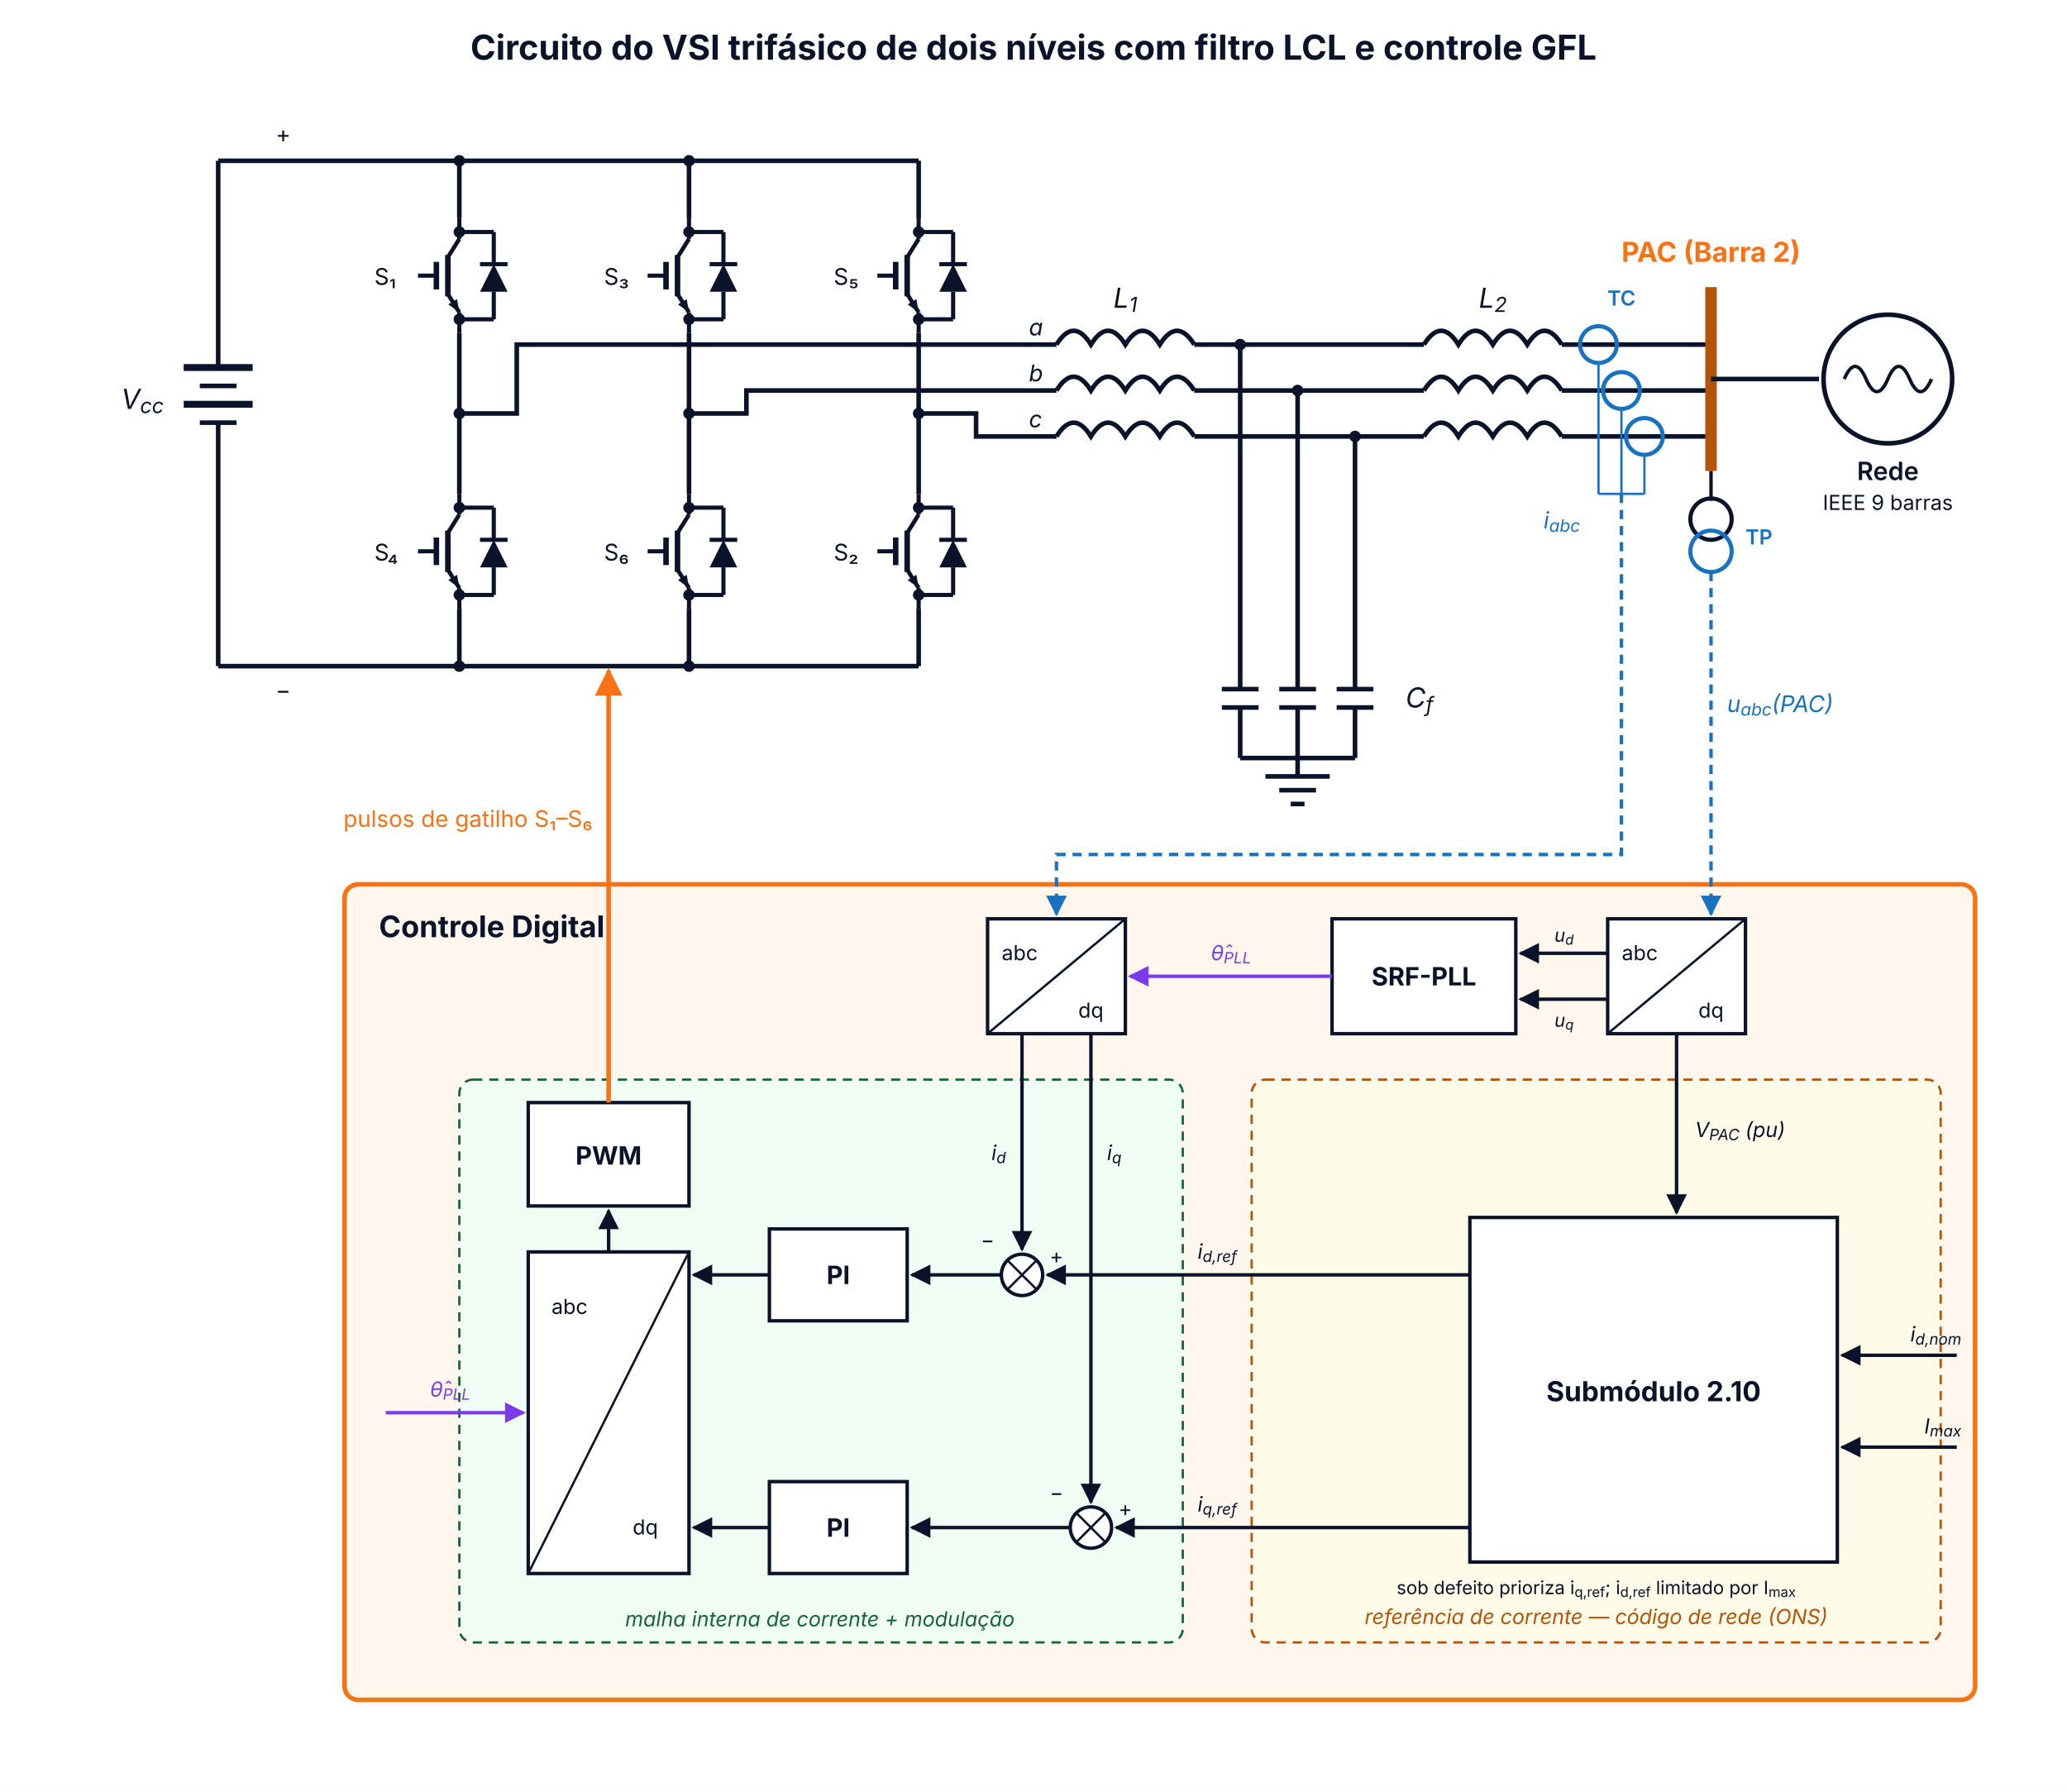
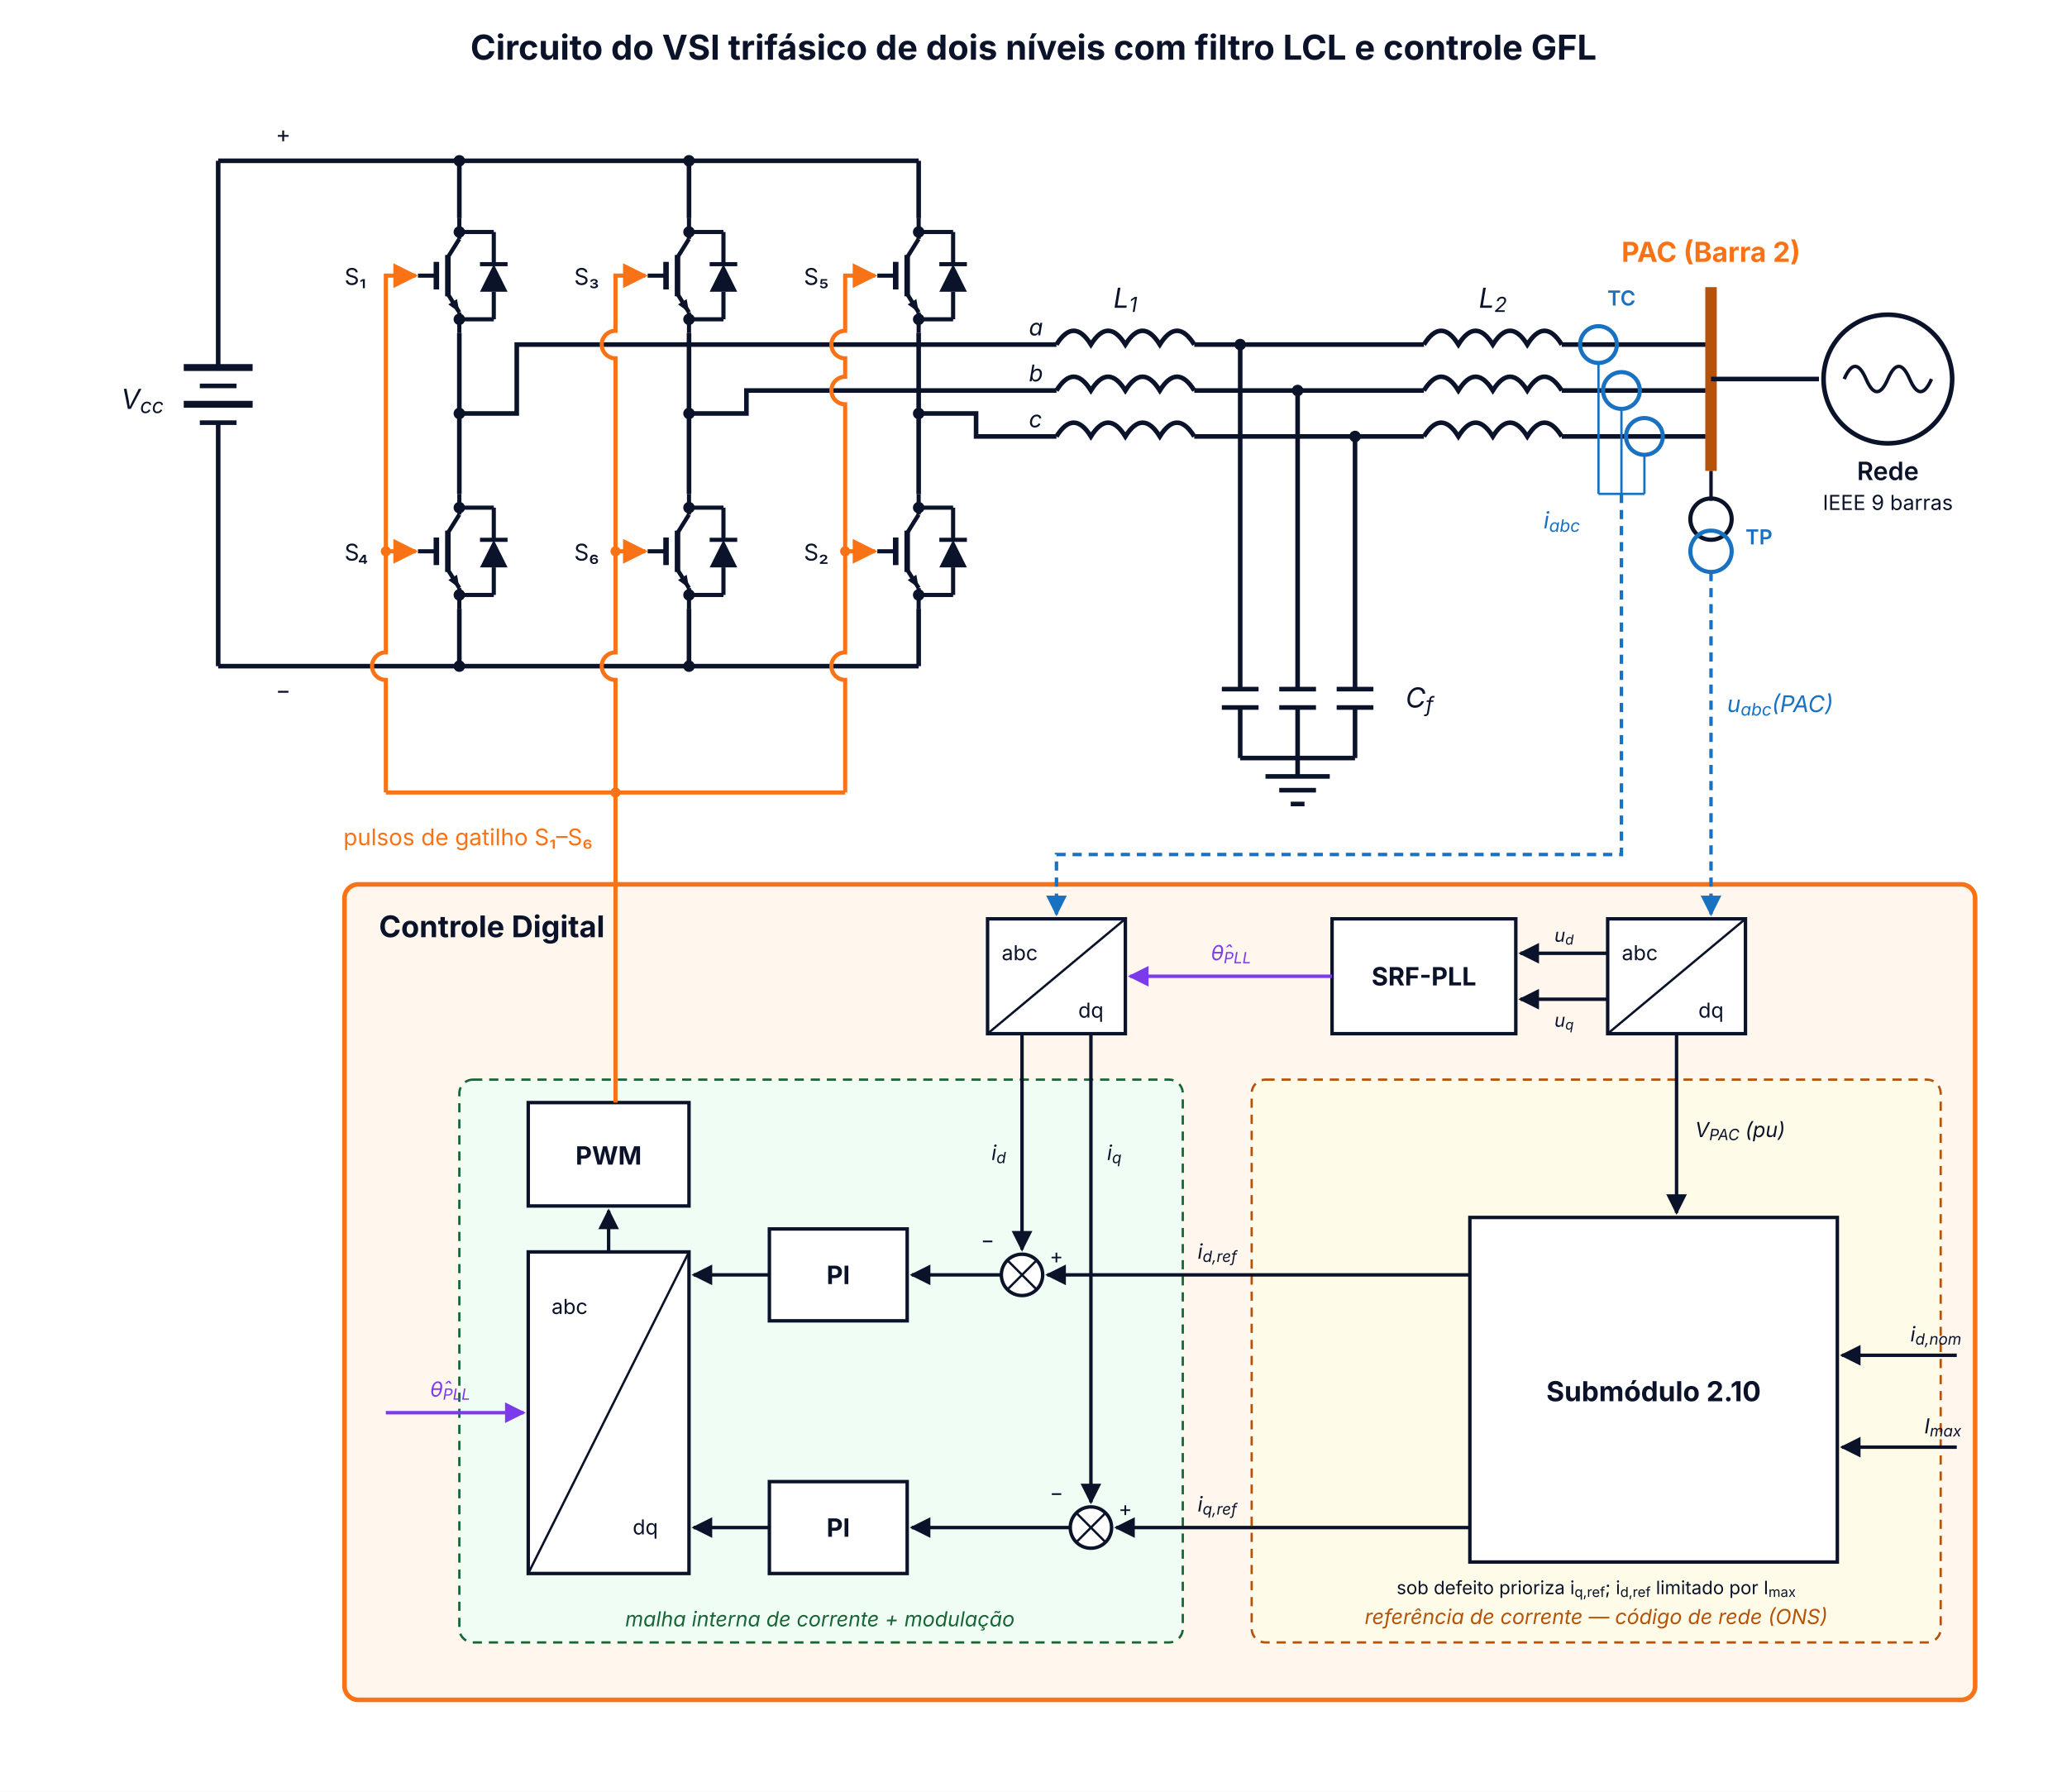
<svg xmlns="http://www.w3.org/2000/svg" viewBox="0 0 900 780" font-family="ui-sans-serif, system-ui, -apple-system, sans-serif">
  <defs>
    <marker id="arrCtrl" viewBox="0 0 10 10" refX="9" refY="5" markerWidth="6" markerHeight="6" orient="auto-start-reverse">
      <path d="M 0 0 L 10 5 L 0 10 z" fill="#F97316" />
    </marker>
    <marker id="arrB" viewBox="0 0 10 10" refX="9" refY="5" markerWidth="6" markerHeight="6" orient="auto-start-reverse">
      <path d="M 0 0 L 10 5 L 0 10 z" fill="#1971c2" />
    </marker>
    <marker id="arrN" viewBox="0 0 10 10" refX="9" refY="5" markerWidth="6" markerHeight="6" orient="auto-start-reverse">
      <path d="M 0 0 L 10 5 L 0 10 z" fill="#0B132B" />
    </marker>
    <marker id="arrP" viewBox="0 0 10 10" refX="9" refY="5" markerWidth="6" markerHeight="6" orient="auto-start-reverse">
      <path d="M 0 0 L 10 5 L 0 10 z" fill="#7c3aed" />
    </marker>
    <g id="sw" stroke="#0B132B" stroke-width="1.8" fill="none">
      <line x1="15" y1="0" x2="15" y2="9" />
      <line x1="15" y1="41" x2="15" y2="50" />
      <line x1="15" y1="9" x2="10" y2="17" />
      <line x1="10" y1="33" x2="15" y2="41" />
      <line x1="10" y1="16" x2="10" y2="34" stroke-width="2.4" />
      <line x1="5" y1="19" x2="5" y2="31" stroke-width="2.4" />
      <line x1="5" y1="25" x2="-3" y2="25" />
      <path d="M 15 41 L 10.2 37.5 L 14 35.2 z" fill="#0B132B" stroke="none" />
      <line x1="15" y1="6" x2="30" y2="6" />
      <line x1="30" y1="6" x2="30" y2="20" />
      <path d="M 24 32 L 36 32 L 30 20 z" fill="#0B132B" stroke="none" />
      <line x1="24" y1="20" x2="36" y2="20" />
      <line x1="30" y1="32" x2="30" y2="44" />
      <line x1="30" y1="44" x2="15" y2="44" />
      <circle cx="15" cy="6" r="1.6" fill="#0B132B" />
      <circle cx="15" cy="44" r="1.6" fill="#0B132B" />
    </g>
    <g id="indH" stroke="#0B132B" stroke-width="2" fill="none">
      <path d="M 0 0 q 7.5 -12 15 0 q 7.5 -12 15 0 q 7.5 -12 15 0 q 7.5 -12 15 0" />
    </g>
  </defs>
  <rect width="900" height="780" fill="#ffffff" />
  <text x="450" y="26" text-anchor="middle" font-size="15" font-weight="700" fill="#0B132B">
    Circuito do VSI trifásico de dois níveis com filtro LCL e controle GFL
  </text>
  <g stroke="#0B132B" stroke-width="2" fill="none">
    <line x1="80" y1="160" x2="110" y2="160" stroke-width="3" />
    <line x1="87" y1="168" x2="103" y2="168" />
    <line x1="80" y1="176" x2="110" y2="176" stroke-width="3" />
    <line x1="87" y1="184" x2="103" y2="184" />
    <line x1="95" y1="160" x2="95" y2="70" />
    <line x1="95" y1="184" x2="95" y2="290" />
    <line x1="95" y1="70" x2="400" y2="70" />
    <line x1="95" y1="290" x2="400" y2="290" />
  </g>
  <text x="62" y="178" text-anchor="middle" font-size="12" font-style="italic" fill="#0B132B">V<tspan baseline-shift="sub" font-size="75%">cc</tspan>
  </text>
  <text x="120" y="62" font-size="10" fill="#0B132B">+</text>
  <text x="120" y="304" font-size="10" fill="#0B132B">−</text>
  <g stroke="#0B132B" stroke-width="2">
    <line x1="200" y1="70" x2="200" y2="95" />
    <line x1="200" y1="145" x2="200" y2="215" />
    <line x1="200" y1="265" x2="200" y2="290" />
    <line x1="300" y1="70" x2="300" y2="95" />
    <line x1="300" y1="145" x2="300" y2="215" />
    <line x1="300" y1="265" x2="300" y2="290" />
    <line x1="400" y1="70" x2="400" y2="95" />
    <line x1="400" y1="145" x2="400" y2="215" />
    <line x1="400" y1="265" x2="400" y2="290" />
  </g>
  <use href="#sw" x="185" y="95" />
  <use href="#sw" x="285" y="95" />
  <use href="#sw" x="385" y="95" />
  <use href="#sw" x="185" y="215" />
  <use href="#sw" x="285" y="215" />
  <use href="#sw" x="385" y="215" />
  <g font-size="10" fill="#0B132B">
-     <text x="163" y="124">S₁</text>
-     <text x="263" y="124">S₃</text>
-     <text x="363" y="124">S₅</text>
-     <text x="163" y="244">S₄</text>
-     <text x="263" y="244">S₆</text>
-     <text x="363" y="244">S₂</text>
+     <text x="150" y="124">S₁</text>
+     <text x="250" y="124">S₃</text>
+     <text x="350" y="124">S₅</text>
+     <text x="150" y="244">S₄</text>
+     <text x="250" y="244">S₆</text>
+     <text x="350" y="244">S₂</text>
  </g>
  <g fill="#0B132B">
    <circle cx="200" cy="70" r="2.5" />
    <circle cx="300" cy="70" r="2.5" />
    <circle cx="200" cy="290" r="2.5" />
    <circle cx="300" cy="290" r="2.5" />
    <circle cx="200" cy="180" r="2.5" />
    <circle cx="300" cy="180" r="2.5" />
    <circle cx="400" cy="180" r="2.5" />
  </g>
  <g stroke="#0B132B" stroke-width="2" fill="none">
    <path d="M 200 180 L 225 180 L 225 150 L 460 150" />
    <path d="M 300 180 L 325 180 L 325 170 L 460 170" />
    <path d="M 400 180 L 425 180 L 425 190 L 460 190" />
  </g>
  <g font-size="10" font-style="italic" fill="#0B132B">
    <text x="448" y="146">a</text>
    <text x="448" y="166">b</text>
    <text x="448" y="186">c</text>
  </g>
  <use href="#indH" x="460" y="150" />
  <use href="#indH" x="460" y="170" />
  <use href="#indH" x="460" y="190" />
  <text x="490" y="134" text-anchor="middle" font-size="12" font-style="italic" fill="#0B132B">L<tspan baseline-shift="sub" font-size="75%">1</tspan>
  </text>
  <g stroke="#0B132B" stroke-width="2">
    <line x1="520" y1="150" x2="620" y2="150" />
    <line x1="520" y1="170" x2="620" y2="170" />
    <line x1="520" y1="190" x2="620" y2="190" />
  </g>
  <g stroke="#0B132B" stroke-width="2">
    <line x1="540" y1="150" x2="540" y2="300" />
    <line x1="565" y1="170" x2="565" y2="300" />
    <line x1="590" y1="190" x2="590" y2="300" />
    <line x1="532" y1="300" x2="548" y2="300" />
    <line x1="532" y1="308" x2="548" y2="308" />
    <line x1="557" y1="300" x2="573" y2="300" />
    <line x1="557" y1="308" x2="573" y2="308" />
    <line x1="582" y1="300" x2="598" y2="300" />
    <line x1="582" y1="308" x2="598" y2="308" />
    <line x1="540" y1="308" x2="540" y2="330" />
    <line x1="565" y1="308" x2="565" y2="330" />
    <line x1="590" y1="308" x2="590" y2="330" />
    <line x1="540" y1="330" x2="590" y2="330" />
    <line x1="551" y1="338" x2="579" y2="338" />
    <line x1="557" y1="344" x2="573" y2="344" />
    <line x1="562" y1="350" x2="568" y2="350" />
    <line x1="565" y1="330" x2="565" y2="338" />
  </g>
  <g fill="#0B132B">
    <circle cx="540" cy="150" r="2.5" />
    <circle cx="565" cy="170" r="2.5" />
    <circle cx="590" cy="190" r="2.5" />
  </g>
  <text x="612" y="308" font-size="12" font-style="italic" fill="#0B132B">C<tspan baseline-shift="sub" font-size="75%">f</tspan>
  </text>
  <use href="#indH" x="620" y="150" />
  <use href="#indH" x="620" y="170" />
  <use href="#indH" x="620" y="190" />
  <text x="650" y="134" text-anchor="middle" font-size="12" font-style="italic" fill="#0B132B">L<tspan baseline-shift="sub" font-size="75%">2</tspan>
  </text>
  <g stroke="#0B132B" stroke-width="2">
    <line x1="680" y1="150" x2="745" y2="150" />
    <line x1="680" y1="170" x2="745" y2="170" />
    <line x1="680" y1="190" x2="745" y2="190" />
  </g>
  <g fill="none" stroke="#1971c2" stroke-width="1.8">
    <circle cx="696" cy="150" r="8" />
    <circle cx="706" cy="170" r="8" />
    <circle cx="716" cy="190" r="8" />
  </g>
  <g stroke="#1971c2" stroke-width="1" fill="none">
    <line x1="696" y1="158" x2="696" y2="215" />
    <line x1="706" y1="178" x2="706" y2="215" />
    <line x1="716" y1="198" x2="716" y2="215" />
    <line x1="696" y1="215" x2="716" y2="215" />
  </g>
  <text x="706" y="133" text-anchor="middle" font-size="9" font-weight="600" fill="#1971c2">TC</text>
  <text x="688" y="230" text-anchor="end" font-size="10" font-style="italic" fill="#1971c2">i<tspan baseline-shift="sub" font-size="75%">abc</tspan>
  </text>
  <line x1="745" y1="125" x2="745" y2="205" stroke="#b45309" stroke-width="5" />
  <text x="745" y="114" text-anchor="middle" font-size="12" font-weight="700" fill="#F97316">PAC (Barra 2)</text>
  <line x1="745" y1="205" x2="745" y2="218" stroke="#0B132B" stroke-width="1.5" />
  <circle cx="745" cy="226" r="9" fill="none" stroke="#0B132B" stroke-width="1.8" />
  <circle cx="745" cy="240" r="9" fill="none" stroke="#1971c2" stroke-width="1.8" />
  <text x="760" y="237" font-size="9" font-weight="600" fill="#1971c2">TP</text>
  <line x1="745" y1="165" x2="792" y2="165" stroke="#0B132B" stroke-width="2" />
  <circle cx="822" cy="165" r="28" fill="white" stroke="#0B132B" stroke-width="2" />
  <path d="M 803 165 q 4.75 -11 9.5 0 q 4.75 11 9.5 0 q 4.75 -11 9.5 0 q 4.75 11 9.5 0" fill="none" stroke="#0B132B" stroke-width="1.5" />
  <text x="822" y="209" text-anchor="middle" font-size="11" font-weight="600" fill="#0B132B">Rede</text>
  <text x="822" y="222" text-anchor="middle" font-size="9" fill="#0B132B">IEEE 9 barras</text>
  <rect x="150" y="385" width="710" height="355" fill="#fff7ed" stroke="#F97316" stroke-width="2" rx="6" />
  <text x="165" y="408" font-size="13" font-weight="700" fill="#0B132B">Controle Digital</text>
  <rect x="200" y="470" width="315" height="245" fill="#f0fdf4" stroke="#166534" stroke-width="1" stroke-dasharray="4,3" rx="6" />
  <text x="357" y="708" text-anchor="middle" font-size="9" font-style="italic" fill="#166534">malha interna de corrente + modulação</text>
  <rect x="545" y="470" width="300" height="245" fill="#fefce8" stroke="#b45309" stroke-width="1" stroke-dasharray="4,3" rx="6" />
  <text x="695" y="694" text-anchor="middle" font-size="8" fill="#0B132B">sob defeito prioriza i<tspan baseline-shift="sub" font-size="75%">q,ref</tspan>; i<tspan baseline-shift="sub" font-size="75%">d,ref</tspan> limitado por I<tspan baseline-shift="sub" font-size="75%">max</tspan>
  </text>
  <text x="695" y="707" text-anchor="middle" font-size="9" font-style="italic" fill="#b45309">referência de corrente — código de rede (ONS)</text>
  <path d="M 706 215 L 706 372 L 460 372 L 460 398" fill="none" stroke="#1971c2" stroke-width="1.5" stroke-dasharray="4,3" marker-end="url(#arrB)" />
  <path d="M 745 249 L 745 398" fill="none" stroke="#1971c2" stroke-width="1.5" stroke-dasharray="4,3" marker-end="url(#arrB)" />
  <text x="752" y="310" font-size="10" font-style="italic" fill="#1971c2">u<tspan baseline-shift="sub" font-size="75%">abc</tspan>(PAC)</text>
  <g fill="white" stroke="#0B132B" stroke-width="1.5">
    <rect x="430" y="400" width="60" height="50" />
    <rect x="580" y="400" width="80" height="50" />
    <rect x="700" y="400" width="60" height="50" />
  </g>
  <line x1="430" y1="450" x2="490" y2="400" stroke="#0B132B" stroke-width="1" />
  <line x1="700" y1="450" x2="760" y2="400" stroke="#0B132B" stroke-width="1" />
  <g font-size="9" fill="#0B132B">
    <text x="444" y="418" text-anchor="middle">abc</text>
    <text x="475" y="443" text-anchor="middle">dq</text>
    <text x="714" y="418" text-anchor="middle">abc</text>
    <text x="745" y="443" text-anchor="middle">dq</text>
  </g>
  <text x="620" y="429" text-anchor="middle" font-size="11" font-weight="700" fill="#0B132B">SRF-PLL</text>
  <g stroke="#0B132B" stroke-width="1.5">
    <line x1="700" y1="415" x2="662" y2="415" marker-end="url(#arrN)" />
    <line x1="700" y1="435" x2="662" y2="435" marker-end="url(#arrN)" />
  </g>
  <text x="681" y="410" text-anchor="middle" font-size="8" font-style="italic" fill="#0B132B">u<tspan baseline-shift="sub" font-size="75%">d</tspan>
  </text>
  <text x="681" y="447" text-anchor="middle" font-size="8" font-style="italic" fill="#0B132B">u<tspan baseline-shift="sub" font-size="75%">q</tspan>
  </text>
  <line x1="580" y1="425" x2="492" y2="425" stroke="#7c3aed" stroke-width="1.5" marker-end="url(#arrP)" />
  <text x="536" y="418" text-anchor="middle" font-size="9" font-style="italic" fill="#7c3aed">θ̂<tspan baseline-shift="sub" font-size="75%">PLL</tspan>
  </text>
  <line x1="445" y1="450" x2="445" y2="544" stroke="#0B132B" stroke-width="1.5" marker-end="url(#arrN)" />
  <line x1="475" y1="450" x2="475" y2="654" stroke="#0B132B" stroke-width="1.5" marker-end="url(#arrN)" />
  <text x="438" y="505" text-anchor="end" font-size="9" font-style="italic" fill="#0B132B">i<tspan baseline-shift="sub" font-size="75%">d</tspan>
  </text>
  <text x="482" y="505" font-size="9" font-style="italic" fill="#0B132B">i<tspan baseline-shift="sub" font-size="75%">q</tspan>
  </text>
  <g fill="white" stroke="#0B132B" stroke-width="1.5">
    <circle cx="445" cy="555" r="9" />
    <circle cx="475" cy="665" r="9" />
  </g>
  <g stroke="#0B132B" stroke-width="1">
    <line x1="438.6" y1="548.6" x2="451.4" y2="561.4" />
    <line x1="451.4" y1="548.6" x2="438.6" y2="561.4" />
    <line x1="468.6" y1="658.6" x2="481.4" y2="671.4" />
    <line x1="481.4" y1="658.6" x2="468.6" y2="671.4" />
  </g>
  <g font-size="9" fill="#0B132B">
    <text x="433" y="543" text-anchor="end">−</text>
    <text x="457" y="550">+</text>
    <text x="463" y="653" text-anchor="end">−</text>
    <text x="487" y="660">+</text>
  </g>
  <g stroke="#0B132B" stroke-width="1.5">
    <line x1="436" y1="555" x2="397" y2="555" marker-end="url(#arrN)" />
    <line x1="466" y1="665" x2="397" y2="665" marker-end="url(#arrN)" />
    <line x1="335" y1="555" x2="302" y2="555" marker-end="url(#arrN)" />
    <line x1="335" y1="665" x2="302" y2="665" marker-end="url(#arrN)" />
  </g>
  <g fill="white" stroke="#0B132B" stroke-width="1.5">
    <rect x="335" y="535" width="60" height="40" />
    <rect x="335" y="645" width="60" height="40" />
  </g>
  <text x="365" y="559" text-anchor="middle" font-size="11" font-weight="700" fill="#0B132B">PI</text>
  <text x="365" y="669" text-anchor="middle" font-size="11" font-weight="700" fill="#0B132B">PI</text>
  <rect x="230" y="545" width="70" height="140" fill="white" stroke="#0B132B" stroke-width="1.5" />
  <line x1="230" y1="685" x2="300" y2="545" stroke="#0B132B" stroke-width="1" />
  <text x="248" y="572" text-anchor="middle" font-size="9" fill="#0B132B">abc</text>
  <text x="281" y="668" text-anchor="middle" font-size="9" fill="#0B132B">dq</text>
  <line x1="168" y1="615" x2="228" y2="615" stroke="#7c3aed" stroke-width="1.5" marker-end="url(#arrP)" />
  <text x="196" y="608" text-anchor="middle" font-size="9" font-style="italic" fill="#7c3aed">θ̂<tspan baseline-shift="sub" font-size="75%">PLL</tspan>
  </text>
  <line x1="265" y1="545" x2="265" y2="527" stroke="#0B132B" stroke-width="1.5" marker-end="url(#arrN)" />
  <rect x="230" y="480" width="70" height="45" fill="white" stroke="#0B132B" stroke-width="1.5" />
  <text x="265" y="507" text-anchor="middle" font-size="11" font-weight="700" fill="#0B132B">PWM</text>
-   <line x1="265" y1="480" x2="265" y2="292" stroke="#F97316" stroke-width="2" marker-end="url(#arrCtrl)" />
-   <text x="258" y="360" text-anchor="end" font-size="10" fill="#F97316">pulsos de gatilho S₁–S₆</text>
+   <g stroke="#F97316" stroke-width="1.8" fill="none">
+     <path d="M 268 480 L 268 296 A 6 6 0 0 1 268 284 L 268 156 A 6 6 0 0 1 268 144 L 268 120 L 281 120" marker-end="url(#arrCtrl)" />
+     <line x1="168" y1="345" x2="368" y2="345" />
+     <path d="M 168 345 L 168 296 A 6 6 0 0 1 168 284 L 168 120 L 181 120" marker-end="url(#arrCtrl)" />
+     <path d="M 368 345 L 368 296 A 6 6 0 0 1 368 284 L 368 176 A 6 6 0 0 1 368 164 L 368 156 A 6 6 0 0 1 368 144 L 368 120 L 381 120" marker-end="url(#arrCtrl)" />
+     <line x1="168" y1="240" x2="181" y2="240" marker-end="url(#arrCtrl)" />
+     <line x1="268" y1="240" x2="281" y2="240" marker-end="url(#arrCtrl)" />
+     <line x1="368" y1="240" x2="381" y2="240" marker-end="url(#arrCtrl)" />
+   </g>
+   <g fill="#F97316">
+     <circle cx="268" cy="345" r="2.2" />
+     <circle cx="168" cy="240" r="2.2" />
+     <circle cx="268" cy="240" r="2.2" />
+     <circle cx="368" cy="240" r="2.2" />
+   </g>
+   <text x="258" y="368" text-anchor="end" font-size="10" fill="#F97316">pulsos de gatilho S₁–S₆</text>
  <rect x="640" y="530" width="160" height="150" fill="white" stroke="#0B132B" stroke-width="1.5" />
  <text x="720" y="610" text-anchor="middle" font-size="12" font-weight="700" fill="#0B132B">Submódulo 2.10</text>
  <line x1="730" y1="450" x2="730" y2="528" stroke="#0B132B" stroke-width="1.5" marker-end="url(#arrN)" />
  <text x="738" y="495" font-size="9" font-style="italic" fill="#0B132B">V<tspan baseline-shift="sub" font-size="75%">PAC</tspan> (pu)</text>
  <g stroke="#0B132B" stroke-width="1.5">
    <line x1="852" y1="590" x2="802" y2="590" marker-end="url(#arrN)" />
    <line x1="852" y1="630" x2="802" y2="630" marker-end="url(#arrN)" />
  </g>
  <g font-size="9" font-style="italic" fill="#0B132B" text-anchor="end">
    <text x="854" y="584">i<tspan baseline-shift="sub" font-size="75%">d,nom</tspan>
    </text>
    <text x="854" y="624">I<tspan baseline-shift="sub" font-size="75%">max</tspan>
    </text>
  </g>
  <line x1="640" y1="555" x2="456" y2="555" stroke="#0B132B" stroke-width="1.5" marker-end="url(#arrN)" />
  <text x="530" y="548" text-anchor="middle" font-size="9" font-style="italic" fill="#0B132B">i<tspan baseline-shift="sub" font-size="75%">d,ref</tspan>
  </text>
  <line x1="640" y1="665" x2="486" y2="665" stroke="#0B132B" stroke-width="1.5" marker-end="url(#arrN)" />
  <text x="530" y="658" text-anchor="middle" font-size="9" font-style="italic" fill="#0B132B">i<tspan baseline-shift="sub" font-size="75%">q,ref</tspan>
  </text>
</svg>
